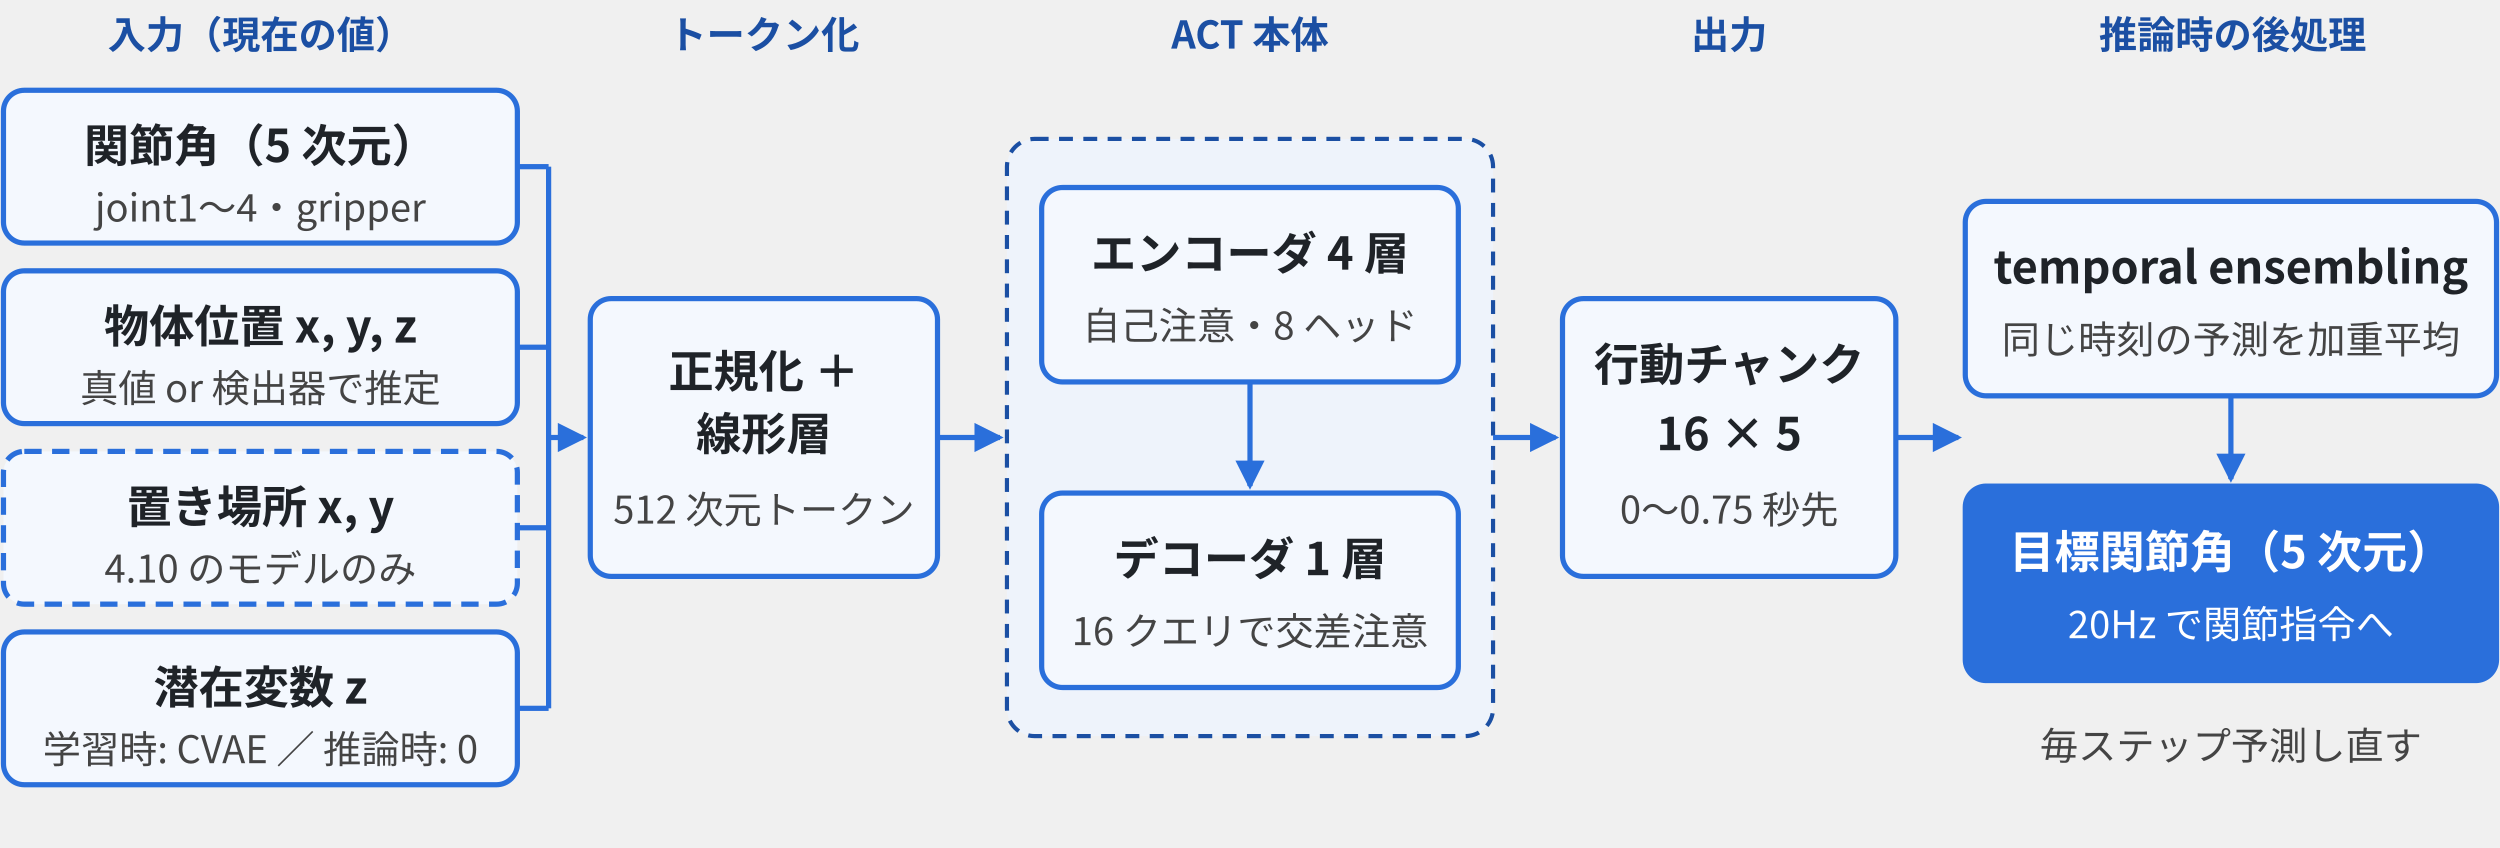
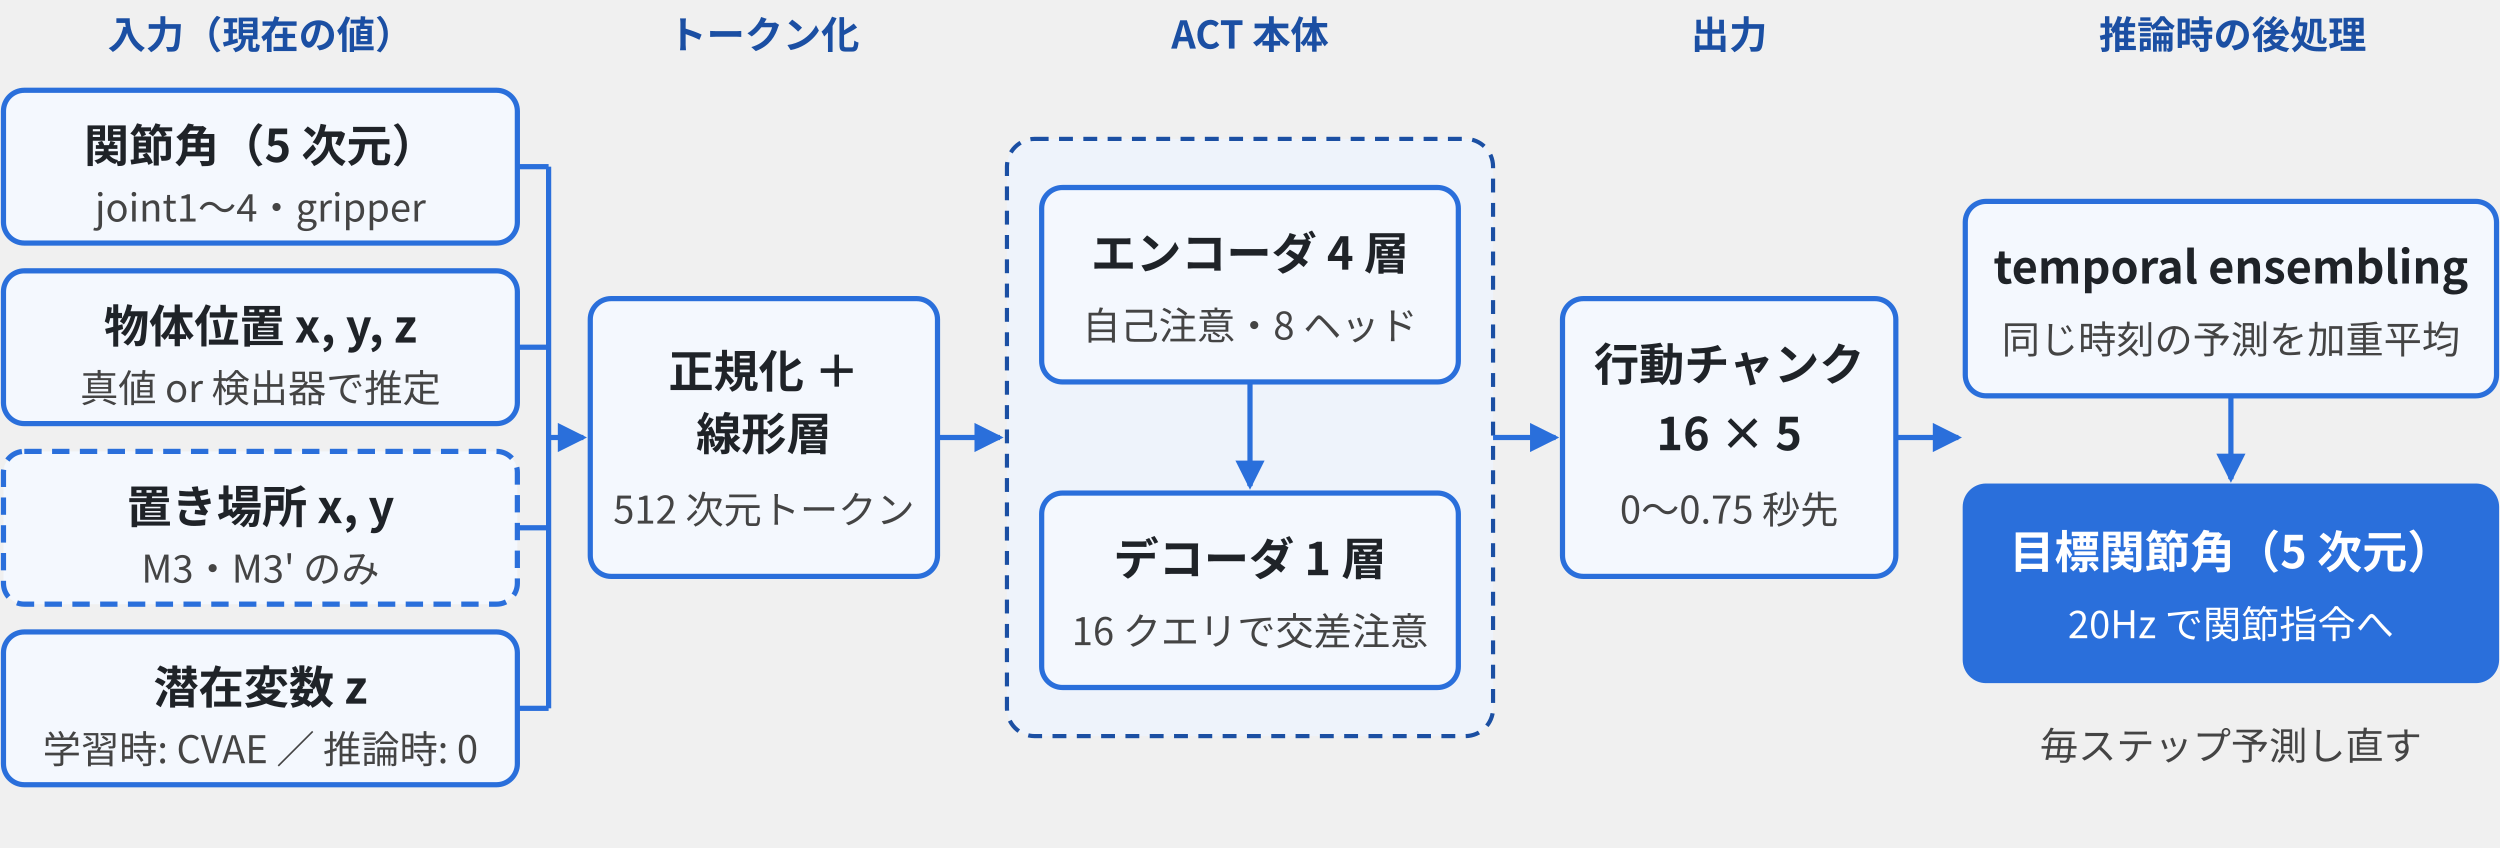
<svg xmlns="http://www.w3.org/2000/svg" viewBox="0 0 720 244" font-family="Yu Gothic, YuGothic, Meiryo, Noto Sans CJK JP, sans-serif">
  <defs>
    <marker id="ah" viewBox="0 0 10 10" refX="8" refY="5" markerWidth="7" markerHeight="7" orient="auto">
      <path d="M1 1L9 5L1 9z" fill="#2a6fdb" />
    </marker>
    <style>
      .box { fill: #f4f8fe; stroke: #2a6fdb; stroke-width: 1.5; }
      .opt { stroke-dasharray: 5 3; }
      .model { fill: #eef3fb; stroke: #1b4fa3; stroke-width: 1.2; stroke-dasharray: 4 3; }
      .out { fill: #2a6fdb; stroke: #2a6fdb; stroke-width: 1.5; }
      .t { font-size: 13px; font-weight: bold; fill: #1f2328; text-anchor: middle; dominant-baseline: central; }
      .s { font-size: 11px; fill: #444; text-anchor: middle; dominant-baseline: central; }
      .tw { font-size: 13px; font-weight: bold; fill: #fff; text-anchor: middle; dominant-baseline: central; }
      .sw { font-size: 11px; fill: #fff; text-anchor: middle; dominant-baseline: central; }
      .hd { font-size: 11px; fill: #1b4fa3; font-weight: bold; text-anchor: middle; }
      .ln { stroke: #2a6fdb; stroke-width: 1.5; fill: none; }
    </style>
  </defs>
  <text class="hd" x="75" y="14">入力（現在の値）</text>
  <text class="hd" x="220" y="14">トークン化</text>
  <text class="hd" x="360" y="14">ACT 本体</text>
  <text class="hd" x="498" y="14">出力</text>
  <text class="hd" x="643" y="14">推論時の後処理</text>
  <rect class="box" x="1" y="26" width="148" height="44" rx="6" />
  <text class="t" x="75" y="41">関節角（5 次元）</text>
  <text class="s" x="75" y="59">joint1〜4・gripper</text>
  <rect class="box" x="1" y="78" width="148" height="44" rx="6" />
  <text class="t" x="75" y="93">物体位置 x, y, z</text>
  <text class="s" x="75" y="111">真値 or 検出器で推定</text>
  <rect class="box opt" x="1" y="130" width="148" height="44" rx="6" />
  <text class="t" x="75" y="145">置き場所 x, y</text>
-   <text class="s" x="75" y="163">4.10 のモデルのみ</text>
+   <text class="s" x="75" y="163">M3・M3' のみ</text>
  <rect class="box" x="1" y="182" width="148" height="44" rx="6" />
  <text class="t" x="75" y="197">潜在変数 z</text>
  <text class="s" x="75" y="215">学習時: CVAE ／ 推論時: 0</text>
  <path class="ln" d="M149 48H158M149 100H158M149 152H158M149 204H158M158 48V204" />
  <path class="ln" d="M158 126H168" marker-end="url(#ah)" />
  <rect class="box" x="170" y="86" width="100" height="80" rx="6" />
  <text class="t" x="220" y="106">正規化 ＋</text>
  <text class="t" x="220" y="124">線形層</text>
  <text class="s" x="220" y="146">512 次元トークン</text>
  <path class="ln" d="M270 126H288" marker-end="url(#ah)" />
  <rect class="model" x="290" y="40" width="140" height="172" rx="8" />
  <rect class="box" x="300" y="54" width="120" height="56" rx="6" />
  <text class="t" x="360" y="72">エンコーダ 4 層</text>
  <text class="s" x="360" y="93">自己注意・8 ヘッド</text>
  <path class="ln" d="M360 110V140" marker-end="url(#ah)" />
  <rect class="box" x="300" y="142" width="120" height="56" rx="6" />
  <text class="t" x="360" y="160">デコーダ 1 層</text>
  <text class="s" x="360" y="181">16 クエリで交差注意</text>
  <path class="ln" d="M430 126H448" marker-end="url(#ah)" />
  <rect class="box" x="450" y="86" width="96" height="80" rx="6" />
  <text class="t" x="498" y="104">行動チャンク</text>
  <text class="t" x="498" y="124">16 × 5</text>
  <text class="s" x="498" y="146">0〜0.75 秒先</text>
  <path class="ln" d="M546 126H564" marker-end="url(#ah)" />
  <rect class="box" x="566" y="58" width="153" height="56" rx="6" />
  <text class="t" x="642.5" y="76">temporal ensembling</text>
  <text class="s" x="642.5" y="97">同じ時刻の予測を加重平均</text>
  <path class="ln" d="M642.5 114V138" marker-end="url(#ah)" />
  <rect class="out" x="566" y="140" width="153" height="56" rx="6" />
  <text class="tw" x="642.5" y="158">目標関節角（5 次元）</text>
  <text class="sw" x="642.5" y="179">20Hz で関節指令へ</text>
  <text class="s" x="642.5" y="214">毎ステップ予測し直す</text>
</svg>
